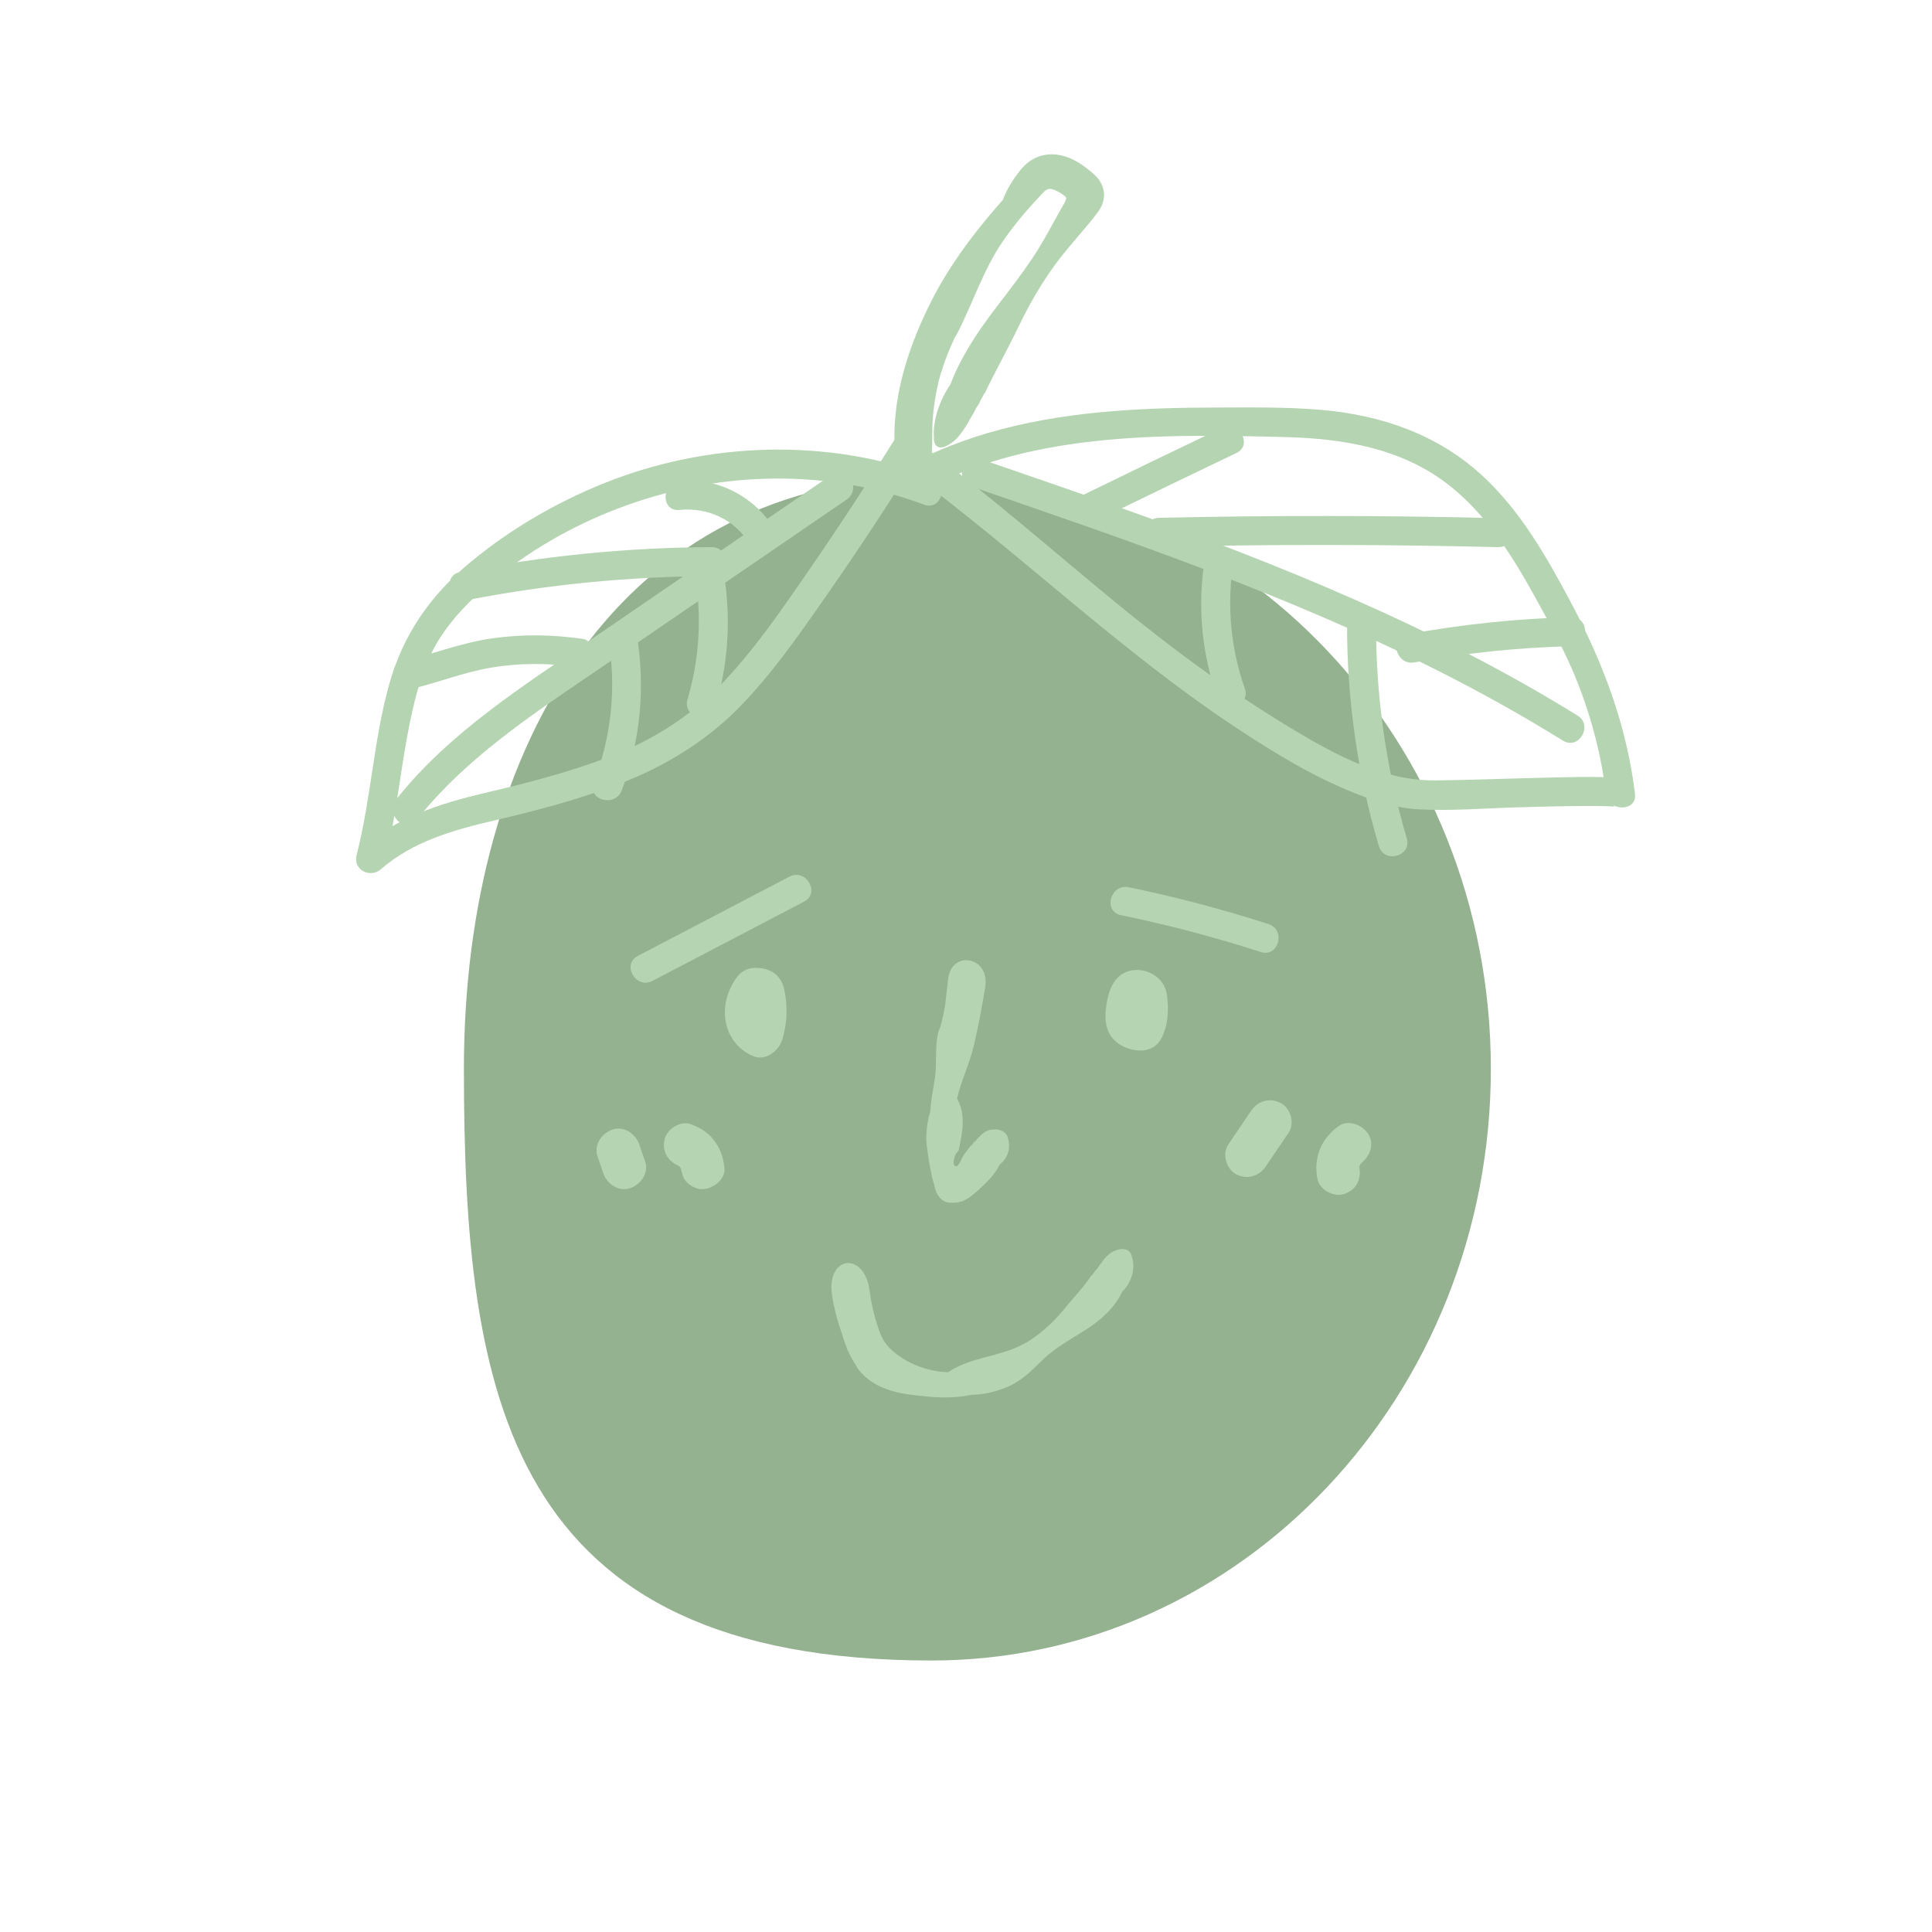
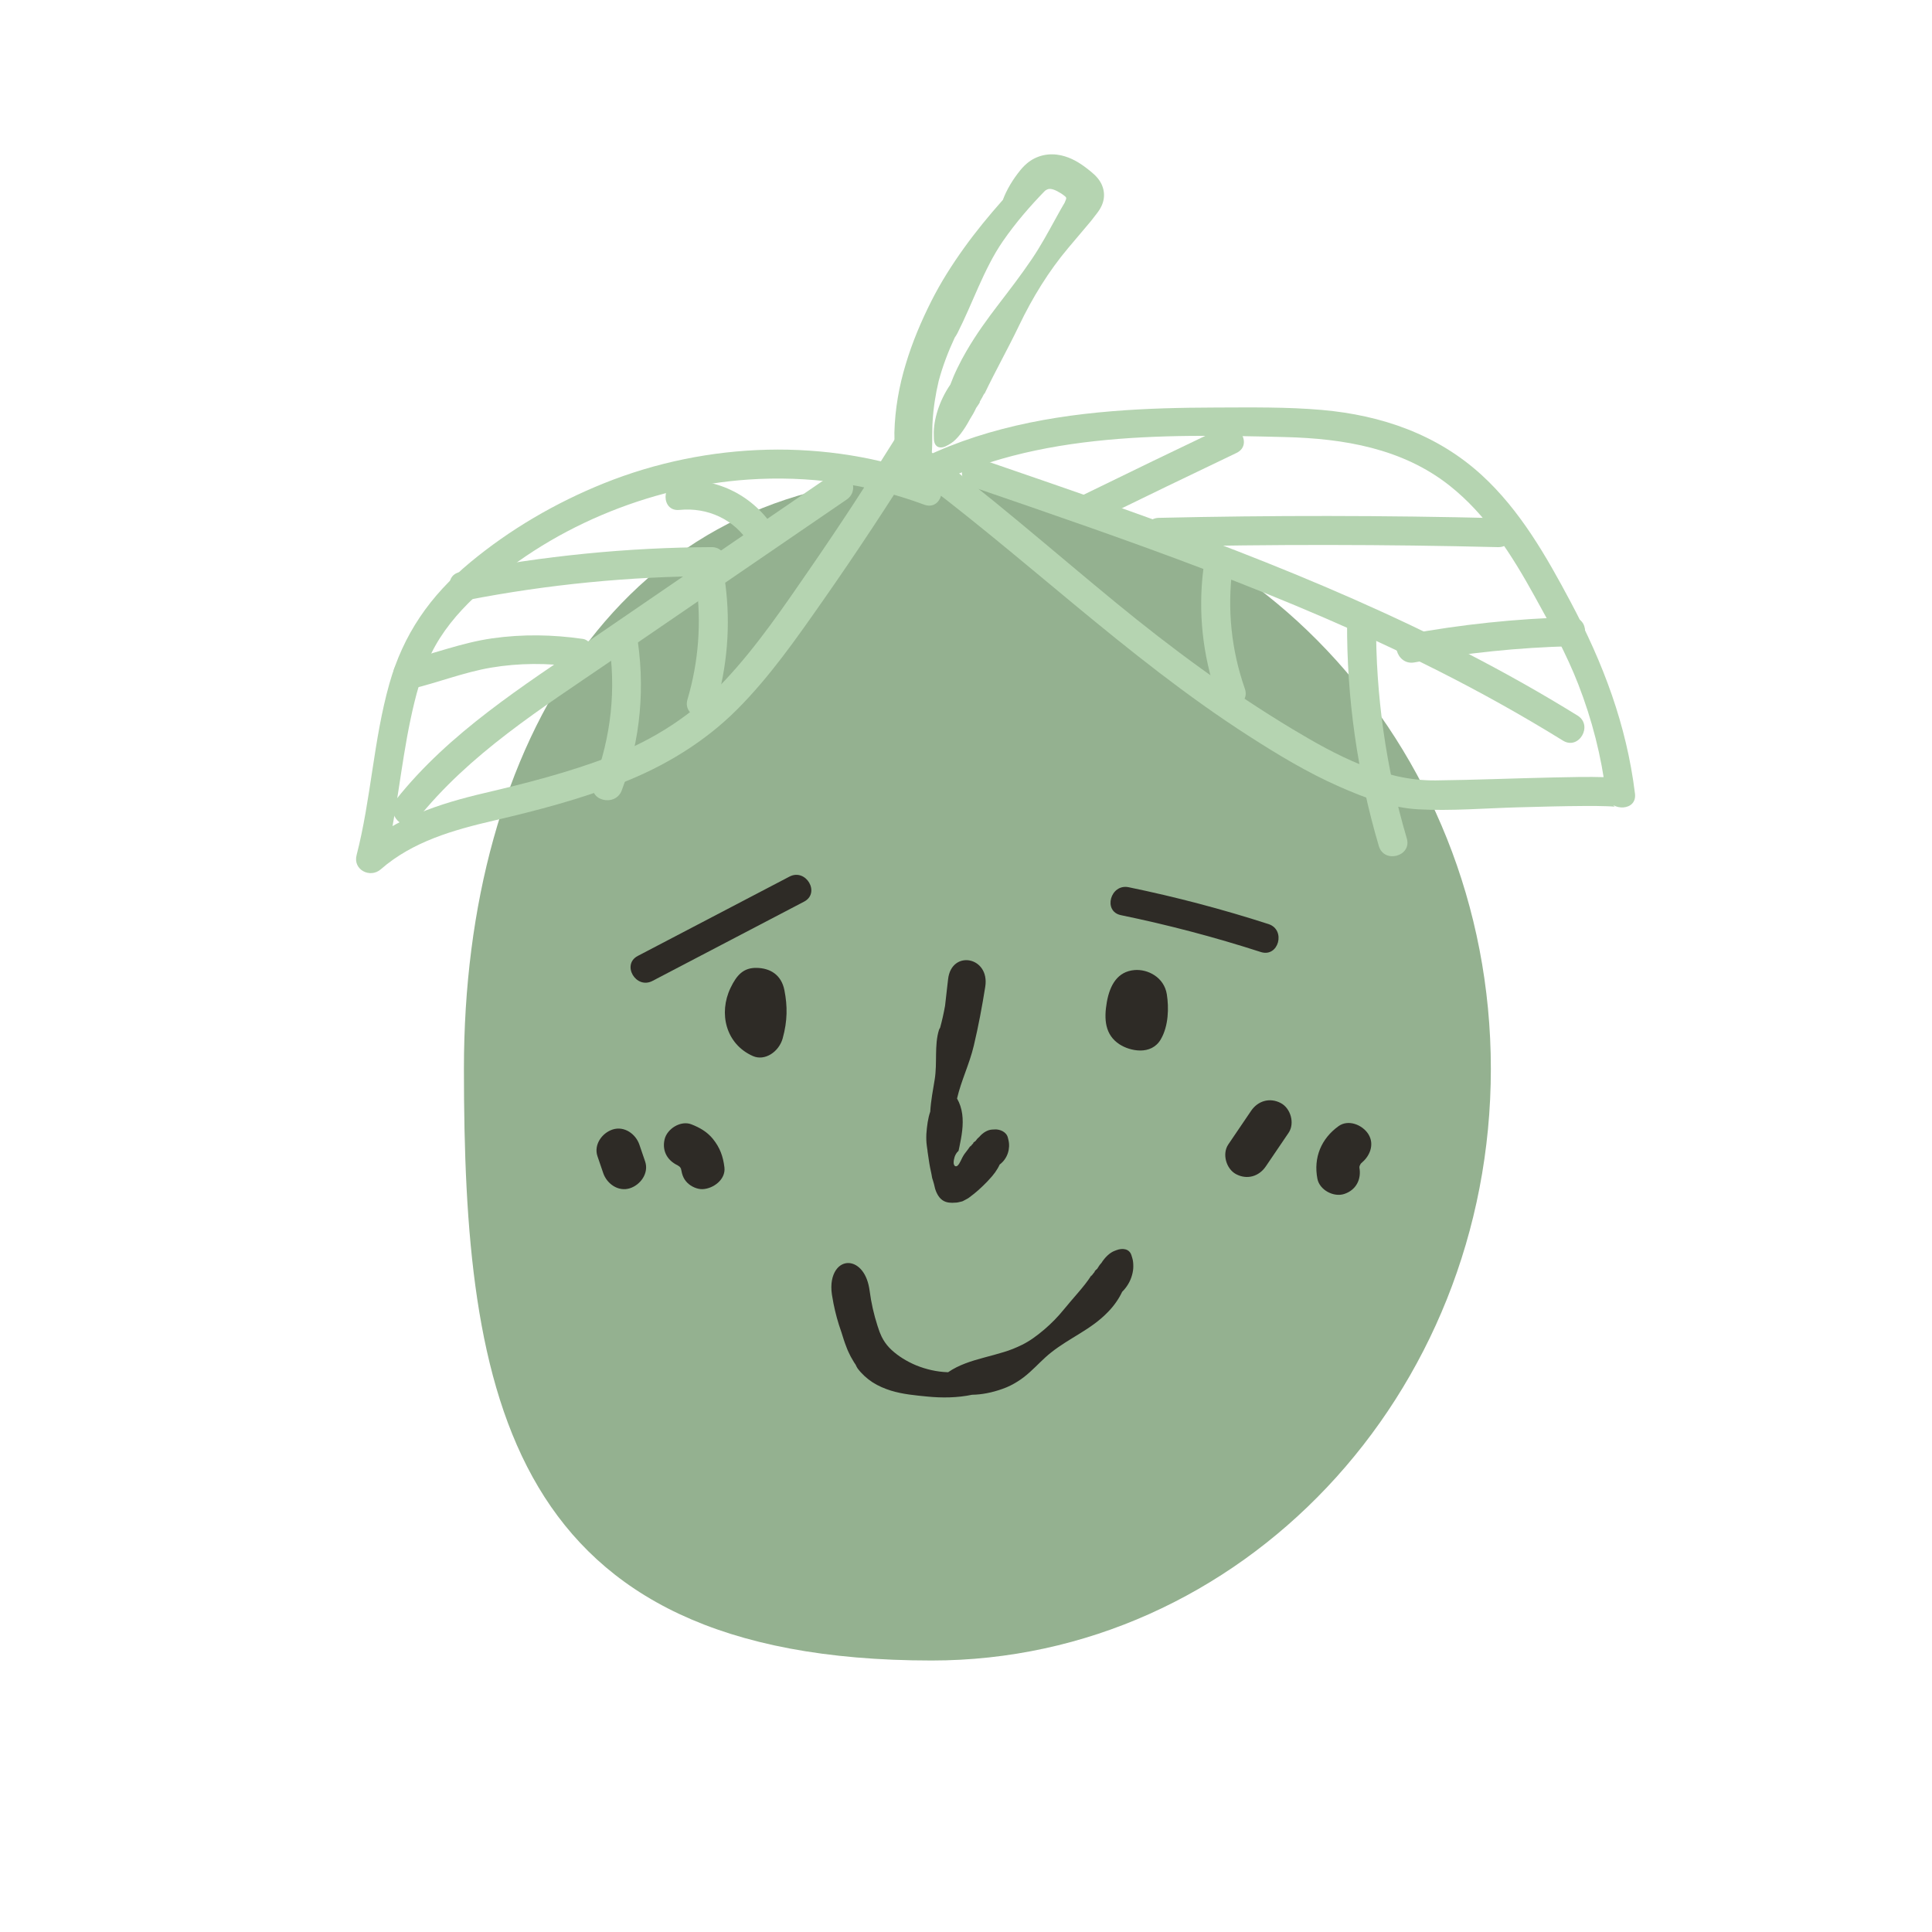
<svg xmlns="http://www.w3.org/2000/svg" id="Layer_1" data-name="Layer 1" viewBox="0 0 800 800">
  <defs>
    <style>
      .cls-1 {
        fill: #94b190;
      }

      .cls-2 {
+         fill: #2e2b26;
+       }
+ 
+       .cls-leaf {
        fill: #B5D4B1;
      }
    </style>
  </defs>
  <path class="cls-1" d="M192.1,442.57c0,135.31,17.73,245.01,193.68,245.01,127.88,0,231.55-109.69,231.55-245.01s-103.67-245.01-231.55-245.01-193.68,109.69-193.68,245.01Z" />
  <g id="eyes">
    <path class="cls-2" d="M324.12,429.89c-1.57,5.69-7.44,9.57-12.36,7.4-11.25-4.98-14.28-17.73-9.27-28.2,2.59-5.42,5.41-8.42,10.84-8.31,5.47.1,10.21,2.74,11.49,9.3s1.27,12.65-.71,19.82Z" />
    <path class="cls-2" d="M480.65,430.38c-3.99,6.79-12.81,4.83-17.06,2.07-6.05-3.93-6.53-10.4-5.27-17.53,1.26-7.07,4.45-12.65,11.45-13.24,5.44-.46,12.26,2.92,13.39,10.05.86,5.44.76,13.08-2.51,18.64Z" />
  </g>
  <path class="cls-2" d="M462.48,517.6l-.98.37c-2.04.77-4,2.73-5.45,5.02-.64.67-1.18,1.46-1.69,2.35-.24.22-.48.41-.71.66l-.4.43.07.15c-.48.59-.99,1.2-1.44,1.85l.11-.44c-1.62,2.56-3.5,4.85-5.45,7.14-1.94,2.29-3.97,4.56-6.03,7.1-2.41,2.98-5.11,5.74-8.03,8.24-2.95,2.51-6.05,4.81-9.25,6.38-2.55,1.25-5.07,2.28-7.64,3.03-2.62.81-5.36,1.52-8.06,2.25-5.41,1.46-10.52,3.03-14.94,6.08-4.79-.14-9.27-1.25-13.23-2.85-3.95-1.66-7.37-3.8-10.11-6.31-1.42-1.3-2.59-2.74-3.53-4.35-.46-.81-.9-1.64-1.23-2.54l-.28-.67-.3-.86c-.21-.57-.4-1.15-.58-1.73-1.49-4.63-2.58-9.41-3.21-14.26-.48-3.7-1.58-6.47-3.11-8.43-1.53-1.96-3.48-3.09-5.48-3.21-1.98-.11-4.02.83-5.46,3.02-1.43,2.17-2.26,5.61-1.59,10.04.19,1.25.41,2.48.65,3.7.8,4.02,1.88,7.96,3.25,11.79.31,1.07.67,2.12,1.01,3.19l.54,1.58c.18.53.46,1.2.68,1.79.44,1.23,1.06,2.4,1.63,3.58.31.58.66,1.15.99,1.72.33.58.68,1.14,1.07,1.68.22.52.49,1.05.83,1.56,1.69,2.27,3.85,4.21,6.2,5.75,2.37,1.51,4.93,2.59,7.49,3.4,5.15,1.58,10.24,1.98,15.11,2.48,6.12.61,12.56.53,18.6-.74,3.92-.05,8.19-.86,12.66-2.46,2.21-.77,4.22-1.81,6.08-2.97,1.85-1.14,3.59-2.53,5.12-3.9,3.08-2.77,5.65-5.65,8.85-8.17,3.94-3.12,7.94-5.41,11.93-7.89,3.98-2.47,7.99-5.11,11.69-8.96,2.36-2.41,4.44-5.36,5.8-8.28,1.98-1.95,3.4-4.38,4.08-6.89.35-1.24.55-2.48.54-3.7,0-1.2-.1-2.32-.42-3.37l-.35-1.16c-.87-2.82-3.81-3.02-6.05-2.18Z" />
  <path class="cls-2" d="M411.92,467.68l-.96.04c-2.03.07-4,1.33-5.44,3.02-.59.47-1.12,1.05-1.58,1.74-.21.16-.43.28-.63.47l-.35.32.07.14c-.45.43-.87.9-1.24,1.41l.08-.37c-.68,1-1.39,1.95-2.11,2.87l-.23.3-.09.12-.17.25c-.13.18-.17.25-.26.39-.32.51-.62,1.08-1.2,2.3-.36.7-.75,1.5-1.32,2-.29.24-.64.31-.91.21-.27-.11-.44-.35-.55-.63-.23-.57-.16-1.31-.03-2.04.12-.73.35-1.47.68-2.09.25-.49.53-.88.79-1.15.13-.15.25-.23.38-.35.06,0,.13-.43.19-.68l.19-.87c.49-2.31.94-4.65,1.2-6.97.5-4.62.21-9.16-2.14-13.24,1.76-7.58,5.11-14.15,6.95-21.92,1.91-8.04,3.43-16.19,4.73-24.35,1.98-12.49-13.96-15.46-15.38-3.18-.1.87-.2,1.73-.3,2.58l-.96,8.47c-.55,3.06-1.23,6.11-2.05,9.1-.2.29-.37.6-.48.93-1.96,6.29-.65,13.67-1.76,20.48-.69,4.28-1.6,8.81-1.84,13.31-.94,2.73-1.37,5.85-1.61,9.27-.08,1.7-.04,3.3.18,4.87.05.39.11.78.16,1.16l.09.57c.02.08.03.21.04.36l.04.41c.15,1.18.33,2.29.5,3.37.18,1.07.3,2.14.52,3.11.22.97.43,1.91.6,2.86.08.48.16.95.25,1.43.09.46.27.8.38,1.22.26.81.48,1.66.68,2.57.11.6.28,1.06.46,1.56.18.49.4.97.65,1.43.49.92,1.15,1.81,2.08,2.47.94.68,2.08.96,2.89,1.03.42.04.79.06,1.17.07.37.01.8-.05,1.2-.06.78.05,1.77-.26,2.76-.48.24-.02.51-.19.78-.33l.82-.43c.55-.3,1.11-.56,1.68-1.04,2.28-1.65,4.79-3.87,7.25-6.42l1.09-1.19,1.03-1.16c.41-.49.81-1,1.18-1.51.74-1.04,1.38-2.12,1.87-3.21,3.32-2.49,4.48-6.67,3.64-10.15l-.24-.99c-.59-2.41-3.26-3.5-5.45-3.42Z" />
-   <path class="cls-2" d="M392.56,184.31l1.23-.76c2.56-1.6,5.5-5.57,7.85-9.99.9-1.38,1.77-2.92,2.56-4.63.32-.48.64-.9.97-1.42l.56-.9-.06-.21c.71-1.19,1.39-2.44,2.02-3.73l-.2.76c4.71-9.93,9.69-18.64,14.45-28.57,5.59-11.66,12.31-22.6,20.44-32.24,1.6-1.89,3.25-3.84,4.92-5.82.83-.99,1.68-1.99,2.52-2.99l1.28-1.51.67-.8,1.17-1.51c.77-1.02,1.62-2.03,2.3-3.1.68-1.07,1.17-2.15,1.49-3.22.32-1.07.46-2.19.41-3.39-.06-1.19-.33-2.36-.76-3.42-.82-2.1-2.44-4-4.5-5.67-1.02-.84-2.05-1.66-3.14-2.43-.27-.2-.54-.4-.8-.56l-.59-.39c-.35-.24-.75-.47-1.12-.7-1.54-.91-3.27-1.76-5.32-2.38-1.01-.31-2.13-.56-3.31-.7-1.21-.15-2.55-.17-3.81-.03-2.54.27-4.97,1.15-7.03,2.52-1.09.72-1.83,1.38-2.5,2.02-.66.64-1.18,1.23-1.63,1.77-3.32,4.07-5.81,8.28-7.36,12.45-5.86,6.6-11.23,13.15-16.16,20.03-2.47,3.44-4.84,6.95-7.1,10.59-2.26,3.63-4.4,7.4-6.42,11.41-4.15,8.26-7.82,16.89-10.53,25.97-2.76,9.04-4.46,18.59-4.71,28.3-.16,7.46,1.75,12.97,3.78,16.23,2.26,3.26,4.57,4.39,6.5,3.88,1.93-.51,3.49-2.59,4.27-5.81.96-3.29,1.17-7.7,1.13-13.69.06-1.7,0-3.38.14-5.08.32-5.57,1.18-11.22,2.52-16.83,1.64-6.12,3.93-12.16,6.66-18,.38-.56.78-1.16,1.11-1.81,3.07-6.08,5.79-12.61,8.72-19.18,2.93-6.54,6.08-13.09,10.14-18.96,2.54-3.68,5.34-7.31,8.3-10.82.74-.88,1.48-1.75,2.25-2.61.75-.87,1.51-1.72,2.29-2.56.77-.85,1.54-1.69,2.33-2.51.77-.81,1.61-1.72,2.22-2.32,1-.68,1.32-.7,1.84-.76.25,0,.49-.02.73.04.21.01.52.12.91.22.78.25,1.8.75,2.9,1.43.14.08.28.17.42.26l.34.23.29.21c.18.14.37.29.56.43.35.27.85.61.8,1.11-.06.45-.3.82-.46,1.3l-.14.36-.04.09-.14.25-.31.52c-.4.69-.8,1.38-1.2,2.07-.77,1.39-1.53,2.76-2.29,4.13-3.03,5.48-5.93,10.89-9.69,16.45-4.67,6.9-9.31,12.86-13.88,18.85-4.57,5.99-9.02,12.06-13.15,19.17-1.32,2.25-2.57,4.59-3.7,6.94-1.15,2.34-2.15,4.69-2.99,6.96-4.7,6.81-7.01,14.86-6.85,20.72l.04,1.65c.1,4.05,3.06,4.4,5.85,2.67Z" />
+   <path class="cls-leaf" d="M392.56,184.31l1.23-.76c2.56-1.6,5.5-5.57,7.85-9.99.9-1.38,1.77-2.92,2.56-4.63.32-.48.64-.9.97-1.42l.56-.9-.06-.21c.71-1.19,1.39-2.44,2.02-3.73l-.2.76c4.71-9.93,9.69-18.64,14.45-28.57,5.59-11.66,12.31-22.6,20.44-32.24,1.6-1.89,3.25-3.84,4.92-5.82.83-.99,1.68-1.99,2.52-2.99l1.28-1.51.67-.8,1.17-1.51c.77-1.02,1.62-2.03,2.3-3.1.68-1.07,1.17-2.15,1.49-3.22.32-1.07.46-2.19.41-3.39-.06-1.19-.33-2.36-.76-3.42-.82-2.1-2.44-4-4.5-5.67-1.02-.84-2.05-1.66-3.14-2.43-.27-.2-.54-.4-.8-.56l-.59-.39c-.35-.24-.75-.47-1.12-.7-1.54-.91-3.27-1.76-5.32-2.38-1.01-.31-2.13-.56-3.31-.7-1.21-.15-2.55-.17-3.81-.03-2.54.27-4.97,1.15-7.03,2.52-1.09.72-1.83,1.38-2.5,2.02-.66.64-1.18,1.23-1.63,1.77-3.32,4.07-5.81,8.28-7.36,12.45-5.86,6.6-11.23,13.15-16.16,20.03-2.47,3.44-4.84,6.95-7.1,10.59-2.26,3.63-4.4,7.4-6.42,11.41-4.15,8.26-7.82,16.89-10.53,25.97-2.76,9.04-4.46,18.59-4.71,28.3-.16,7.46,1.75,12.97,3.78,16.23,2.26,3.26,4.57,4.39,6.5,3.88,1.93-.51,3.49-2.59,4.27-5.81.96-3.29,1.17-7.7,1.13-13.69.06-1.7,0-3.38.14-5.08.32-5.57,1.18-11.22,2.52-16.83,1.64-6.12,3.93-12.16,6.66-18,.38-.56.78-1.16,1.11-1.81,3.07-6.08,5.79-12.61,8.72-19.18,2.93-6.54,6.08-13.09,10.14-18.96,2.54-3.68,5.34-7.31,8.3-10.82.74-.88,1.48-1.75,2.25-2.61.75-.87,1.51-1.72,2.29-2.56.77-.85,1.54-1.69,2.33-2.51.77-.81,1.61-1.72,2.22-2.32,1-.68,1.32-.7,1.84-.76.25,0,.49-.02.73.04.21.01.52.12.91.22.78.25,1.8.75,2.9,1.43.14.08.28.17.42.26l.34.23.29.21c.18.14.37.29.56.43.35.27.85.61.8,1.11-.06.45-.3.82-.46,1.3l-.14.36-.04.09-.14.25-.31.52c-.4.69-.8,1.38-1.2,2.07-.77,1.39-1.53,2.76-2.29,4.13-3.03,5.48-5.93,10.89-9.69,16.45-4.67,6.9-9.31,12.86-13.88,18.85-4.57,5.99-9.02,12.06-13.15,19.17-1.32,2.25-2.57,4.59-3.7,6.94-1.15,2.34-2.15,4.69-2.99,6.96-4.7,6.81-7.01,14.86-6.85,20.72l.04,1.65c.1,4.05,3.06,4.4,5.85,2.67Z" />
  <g id="leaves">
-     <path class="cls-2" d="M385.86,197.39c-43.48-16.17-92.88-14.53-135.79,2.73-19.96,8.03-38.92,19.08-55.48,32.84s-27.61,29.78-33.38,50.23c-6.55,23.23-7.54,47.59-13.56,70.93-1.56,6.03,5.61,9.7,10.03,5.84,13.21-11.55,30.12-16.29,46.85-20.19,18.03-4.2,35.6-8.82,52.89-15.55s34.1-16.71,47.85-30.49c13.42-13.46,24.42-29.21,35.29-44.74,14.1-20.13,27.62-40.65,40.61-61.51,4.09-6.58-6.29-12.61-10.36-6.06-11.28,18.12-22.96,35.98-35.07,53.55-11.06,16.03-22.09,32.37-35.43,46.63s-29.3,24.65-47.76,31.7c-17.01,6.49-34.26,10.93-51.95,15.08-18.65,4.37-36.73,10.28-51.39,23.1l10.03,5.84c5.05-19.6,6.59-39.88,10.8-59.65,1.96-9.22,4.37-18.57,8.53-27.07,4.39-8.97,10.75-16.57,17.98-23.39,30.14-28.39,72.12-45.8,113.24-48.63,24.81-1.71,49.58,1.71,72.89,10.39,7.25,2.7,10.38-8.9,3.19-11.57h0Z" />
-     <path class="cls-2" d="M378.31,205.22c45.85-26.48,102.51-25.53,153.84-24.24,24.23.61,48.52,4.66,68.02,20.05,15.37,12.14,25.95,28.97,35.3,45.9,6.56,11.87,13.19,23.87,18.1,36.52,5.64,14.51,9.55,29.74,11.44,45.2l11.79-1.6c-1.97-5.27-7.52-5.1-12.27-5.24-7.08-.22-14.17-.03-21.25.12-16.27.34-32.53,1.04-48.81,1.22-21.48.24-41.3-10.44-59.29-21.25-25.82-15.52-50-33.37-73.27-52.47-26.92-22.1-53.03-45.19-81.13-65.8-6.23-4.57-12.23,5.84-6.06,10.36,48.5,35.58,91.39,77.98,142.14,110.62,12.12,7.8,24.52,15.31,37.74,21.12,10.2,4.49,21.35,8.77,32.6,9.39,13.64.75,27.55-.44,41.19-.82,9.21-.25,18.42-.51,27.63-.56,3.21-.02,6.42-.02,9.62.11,1.06.04,2.12.09,3.17.2-.38-.04-.6-.51-.25-.02.63.91-3.78-4.97-3.34-3.79,2.17,5.79,12.67,5.64,11.79-1.6-3.49-28.5-13.19-54.1-26.6-79.3-10.05-18.89-20.96-38.08-36.92-52.67-18.39-16.81-41.47-24.74-66.02-26.91-14.63-1.29-29.42-1.05-44.1-1.01s-28.57.36-42.81,1.52c-30.75,2.5-61.35,9-88.31,24.56-6.69,3.86-.65,14.23,6.06,10.36h0Z" />
-     <path class="cls-2" d="M344.53,196.49c-33.09,22.65-66.19,45.3-99.28,67.95-28.83,19.74-59.26,38.94-81.24,66.63-4.75,5.99,3.68,14.53,8.49,8.49,21.79-27.46,51.87-46.31,80.45-65.88,32.55-22.28,65.09-44.55,97.64-66.83,6.33-4.34.34-14.74-6.06-10.36h0Z" />
-     <path class="cls-2" d="M294.65,226.55c-34.96.15-69.82,3.65-104.14,10.32-7.57,1.47-4.37,13.04,3.19,11.57,33.28-6.47,67.05-9.74,100.95-9.89,7.72-.03,7.74-12.03,0-12h0Z" />
-     <path class="cls-2" d="M251.95,265.05c3.4,19.93,1.09,40.22-6.08,59.07-2.75,7.22,8.85,10.35,11.57,3.19,7.97-20.94,9.85-43.41,6.08-65.45-1.3-7.6-12.86-4.38-11.57,3.19h0Z" />
-     <path class="cls-2" d="M402.43,201.53c65.44,22.45,131.17,44.99,193.05,76.22,17.64,8.9,34.9,18.52,51.7,28.92,6.58,4.08,12.62-6.3,6.06-10.36-59.54-36.89-124.8-63.11-190.58-86.54-18.96-6.75-37.99-13.29-57.03-19.82-7.32-2.51-10.46,9.08-3.19,11.57h0Z" />
-     <path class="cls-2" d="M479.86,226.43c46.8-1.07,93.62-1.03,140.42.13,7.72.19,7.72-11.81,0-12-46.8-1.16-93.62-1.2-140.42-.13-7.71.18-7.74,12.18,0,12h0Z" />
-     <path class="cls-2" d="M557.8,257.54c-.18,31.39,4.25,62.69,13.15,92.8,2.18,7.39,13.77,4.24,11.57-3.19-8.61-29.15-12.89-59.22-12.72-89.61.04-7.72-11.96-7.73-12,0h0Z" />
-     <path class="cls-2" d="M454.46,215.36c19.13-9.36,38.31-18.63,57.53-27.8,6.97-3.32.88-13.67-6.06-10.36-19.22,9.17-38.4,18.44-57.53,27.8-6.94,3.39-.86,13.75,6.06,10.36h0Z" />
-     <path class="cls-2" d="M585.7,274.29c21.43-3.95,43.09-6.16,64.87-6.71,7.71-.19,7.74-12.2,0-12-22.85.58-45.59,2.99-68.06,7.14-7.58,1.4-4.37,12.97,3.19,11.57h0Z" />
-     <path class="cls-2" d="M498.32,235.39c-2.3,17.84-.36,35.98,5.57,52.96,2.53,7.24,14.13,4.13,11.57-3.19-5.63-16.11-7.32-32.85-5.14-49.77.99-7.64-11.02-7.57-12,0h0Z" />
-     <path class="cls-2" d="M320.67,219.04c-8.23-13.39-23.58-21.47-39.34-19.89-7.61.76-7.69,12.77,0,12,11.61-1.16,22.8,3.9,28.98,13.95,4.04,6.57,14.42.55,10.36-6.06h0Z" />
-     <path class="cls-2" d="M241.3,264.55c-12.49-1.8-24.88-2-37.39-.24-12.68,1.79-24.42,6.46-36.8,9.41-7.51,1.79-4.33,13.36,3.19,11.57,11.15-2.66,21.79-6.94,33.14-8.85s23.25-1.97,34.68-.32c3.23.47,6.41-.8,7.38-4.19.81-2.81-.99-6.92-4.19-7.38h0Z" />
-     <path class="cls-2" d="M288.34,241.7c2.13,16.18.96,32.26-3.67,47.92-2.19,7.42,9.38,10.59,11.57,3.19,4.91-16.59,6.36-33.95,4.1-51.11-.43-3.24-2.45-5.96-6-6-2.92-.03-6.42,2.79-6,6h0Z" />
+     <path class="cls-leaf" d="M385.86,197.39c-43.48-16.17-92.88-14.53-135.79,2.73-19.96,8.03-38.92,19.08-55.48,32.84s-27.61,29.78-33.38,50.23c-6.55,23.23-7.54,47.59-13.56,70.93-1.56,6.03,5.61,9.7,10.03,5.84,13.21-11.55,30.12-16.29,46.85-20.19,18.03-4.2,35.6-8.82,52.89-15.55s34.1-16.71,47.85-30.49c13.42-13.46,24.42-29.21,35.29-44.74,14.1-20.13,27.62-40.65,40.61-61.51,4.09-6.58-6.29-12.61-10.36-6.06-11.28,18.12-22.96,35.98-35.07,53.55-11.06,16.03-22.09,32.37-35.43,46.63s-29.3,24.65-47.76,31.7c-17.01,6.49-34.26,10.93-51.95,15.08-18.65,4.37-36.73,10.28-51.39,23.1l10.03,5.84c5.05-19.6,6.59-39.88,10.8-59.65,1.96-9.22,4.37-18.57,8.53-27.07,4.39-8.97,10.75-16.57,17.98-23.39,30.14-28.39,72.12-45.8,113.24-48.63,24.81-1.71,49.58,1.71,72.89,10.39,7.25,2.7,10.38-8.9,3.19-11.57h0Z" />
+     <path class="cls-leaf" d="M378.31,205.22c45.85-26.48,102.51-25.53,153.84-24.24,24.23.61,48.52,4.66,68.02,20.05,15.37,12.14,25.95,28.97,35.3,45.9,6.56,11.87,13.19,23.87,18.1,36.52,5.64,14.51,9.55,29.74,11.44,45.2l11.79-1.6c-1.97-5.27-7.52-5.1-12.27-5.24-7.08-.22-14.17-.03-21.25.12-16.27.34-32.53,1.04-48.81,1.22-21.48.24-41.3-10.44-59.29-21.25-25.82-15.52-50-33.37-73.27-52.47-26.92-22.1-53.03-45.19-81.13-65.8-6.23-4.57-12.23,5.84-6.06,10.36,48.5,35.58,91.39,77.98,142.14,110.62,12.12,7.8,24.52,15.31,37.74,21.12,10.2,4.49,21.35,8.77,32.6,9.39,13.64.75,27.55-.44,41.19-.82,9.21-.25,18.42-.51,27.63-.56,3.21-.02,6.42-.02,9.62.11,1.06.04,2.12.09,3.17.2-.38-.04-.6-.51-.25-.02.63.91-3.78-4.97-3.34-3.79,2.17,5.79,12.67,5.64,11.79-1.6-3.49-28.5-13.19-54.1-26.6-79.3-10.05-18.89-20.96-38.08-36.92-52.67-18.39-16.81-41.47-24.74-66.02-26.91-14.63-1.29-29.42-1.05-44.1-1.01s-28.57.36-42.81,1.52c-30.75,2.5-61.35,9-88.31,24.56-6.69,3.86-.65,14.23,6.06,10.36h0Z" />
+     <path class="cls-leaf" d="M344.53,196.49c-33.09,22.65-66.19,45.3-99.28,67.95-28.83,19.74-59.26,38.94-81.24,66.63-4.75,5.99,3.68,14.53,8.49,8.49,21.79-27.46,51.87-46.31,80.45-65.88,32.55-22.28,65.09-44.55,97.64-66.83,6.33-4.34.34-14.74-6.06-10.36h0Z" />
+     <path class="cls-leaf" d="M294.65,226.55c-34.96.15-69.82,3.65-104.14,10.32-7.57,1.47-4.37,13.04,3.19,11.57,33.28-6.47,67.05-9.74,100.95-9.89,7.72-.03,7.74-12.03,0-12h0Z" />
+     <path class="cls-leaf" d="M251.95,265.05c3.4,19.93,1.09,40.22-6.08,59.07-2.75,7.22,8.85,10.35,11.57,3.19,7.97-20.94,9.85-43.41,6.08-65.45-1.3-7.6-12.86-4.38-11.57,3.19h0Z" />
+     <path class="cls-leaf" d="M402.43,201.53c65.44,22.45,131.17,44.99,193.05,76.22,17.64,8.9,34.9,18.52,51.7,28.92,6.58,4.08,12.62-6.3,6.06-10.36-59.54-36.89-124.8-63.11-190.58-86.54-18.96-6.75-37.99-13.29-57.03-19.82-7.32-2.51-10.46,9.08-3.19,11.57h0Z" />
+     <path class="cls-leaf" d="M479.86,226.43c46.8-1.07,93.62-1.03,140.42.13,7.72.19,7.72-11.81,0-12-46.8-1.16-93.62-1.2-140.42-.13-7.71.18-7.74,12.18,0,12h0Z" />
+     <path class="cls-leaf" d="M557.8,257.54c-.18,31.39,4.25,62.69,13.15,92.8,2.18,7.39,13.77,4.24,11.57-3.19-8.61-29.15-12.89-59.22-12.72-89.61.04-7.72-11.96-7.73-12,0h0Z" />
+     <path class="cls-leaf" d="M454.46,215.36c19.13-9.36,38.31-18.63,57.53-27.8,6.97-3.32.88-13.67-6.06-10.36-19.22,9.17-38.4,18.44-57.53,27.8-6.94,3.39-.86,13.75,6.06,10.36h0Z" />
+     <path class="cls-leaf" d="M585.7,274.29c21.43-3.95,43.09-6.16,64.87-6.71,7.71-.19,7.74-12.2,0-12-22.85.58-45.59,2.99-68.06,7.14-7.58,1.4-4.37,12.97,3.19,11.57h0Z" />
+     <path class="cls-leaf" d="M498.32,235.39c-2.3,17.84-.36,35.98,5.57,52.96,2.53,7.24,14.13,4.13,11.57-3.19-5.63-16.11-7.32-32.85-5.14-49.77.99-7.64-11.02-7.57-12,0h0Z" />
+     <path class="cls-leaf" d="M320.67,219.04c-8.23-13.39-23.58-21.47-39.34-19.89-7.61.76-7.69,12.77,0,12,11.61-1.16,22.8,3.9,28.98,13.95,4.04,6.57,14.42.55,10.36-6.06h0Z" />
+     <path class="cls-leaf" d="M241.3,264.55c-12.49-1.8-24.88-2-37.39-.24-12.68,1.79-24.42,6.46-36.8,9.41-7.51,1.79-4.33,13.36,3.19,11.57,11.15-2.66,21.79-6.94,33.14-8.85s23.25-1.97,34.68-.32c3.23.47,6.41-.8,7.38-4.19.81-2.81-.99-6.92-4.19-7.38h0Z" />
+     <path class="cls-leaf" d="M288.34,241.7c2.13,16.18.96,32.26-3.67,47.92-2.19,7.42,9.38,10.59,11.57,3.19,4.91-16.59,6.36-33.95,4.1-51.11-.43-3.24-2.45-5.96-6-6-2.92-.03-6.42,2.79-6,6h0Z" />
  </g>
  <path class="cls-2" d="M464.16,378.95c19.58,4.03,38.89,9.12,57.91,15.26,7.37,2.38,10.52-9.2,3.19-11.57-19.02-6.14-38.34-11.23-57.91-15.26-7.54-1.55-10.76,10.01-3.19,11.57h0Z" />
  <path class="cls-2" d="M326.89,362.99c-20.93,10.94-41.85,21.89-62.78,32.83-6.85,3.58-.79,13.94,6.06,10.36,20.93-10.94,41.85-21.89,62.78-32.83,6.85-3.58.79-13.94-6.06-10.36h0Z" />
  <path class="cls-2" d="M299.97,483.4c-.54-4.53-1.85-8.18-4.73-11.75-2.38-2.96-5.5-4.75-8.99-6.1-4.4-1.7-10.07,1.87-11.07,6.29-1.17,5.16,1.57,9.25,6.29,11.07-.36-.14-1.7-.88-.7-.25.21.13,1.59,1.11.42.17-1.09-.88-.11-.05.1.15.31.3.58.71.9.98-.33-.27-1.02-1.55-.49-.52.13.26.3.72.5.94-.43-.45-.67-1.88-.25-.41.18.62.33,2.01.02-.57.29,2.47.81,4.54,2.64,6.36,1.56,1.56,4.12,2.74,6.36,2.64,4.4-.2,9.59-3.99,9-9h0Z" />
  <path class="cls-2" d="M267.14,480.96c-.79-2.32-1.58-4.65-2.38-6.97-1.51-4.45-6.25-7.84-11.07-6.29-4.41,1.43-7.91,6.3-6.29,11.07.79,2.32,1.58,4.65,2.38,6.97,1.51,4.45,6.25,7.84,11.07,6.29,4.41-1.43,7.91-6.3,6.29-11.07h0Z" />
  <path class="cls-2" d="M524.15,482.97c3.14-4.63,6.29-9.27,9.43-13.9,2.65-3.91.87-10.15-3.23-12.31-4.56-2.41-9.49-.94-12.31,3.23-3.14,4.63-6.29,9.27-9.43,13.9-2.65,3.91-.87,10.15,3.23,12.31,4.56,2.41,9.49.94,12.31-3.23h0Z" />
  <path class="cls-2" d="M562.86,483.33c.51,2.64-.25-.4.11-.9-.19,1.29-.19,1.44.03.44.27-.79.26-.84-.02-.18-.26,1.22.33-1.01.78-1.27-.75.93-.8,1.03-.14.3.73-.66.64-.61-.29.14,3.8-2.75,6.04-7.95,3.23-12.31-2.43-3.77-8.23-6.18-12.31-3.23-7.19,5.2-10.43,13.04-8.74,21.8.9,4.63,6.7,7.7,11.07,6.29,4.94-1.6,7.25-6.11,6.29-11.07h0Z" />
</svg>
